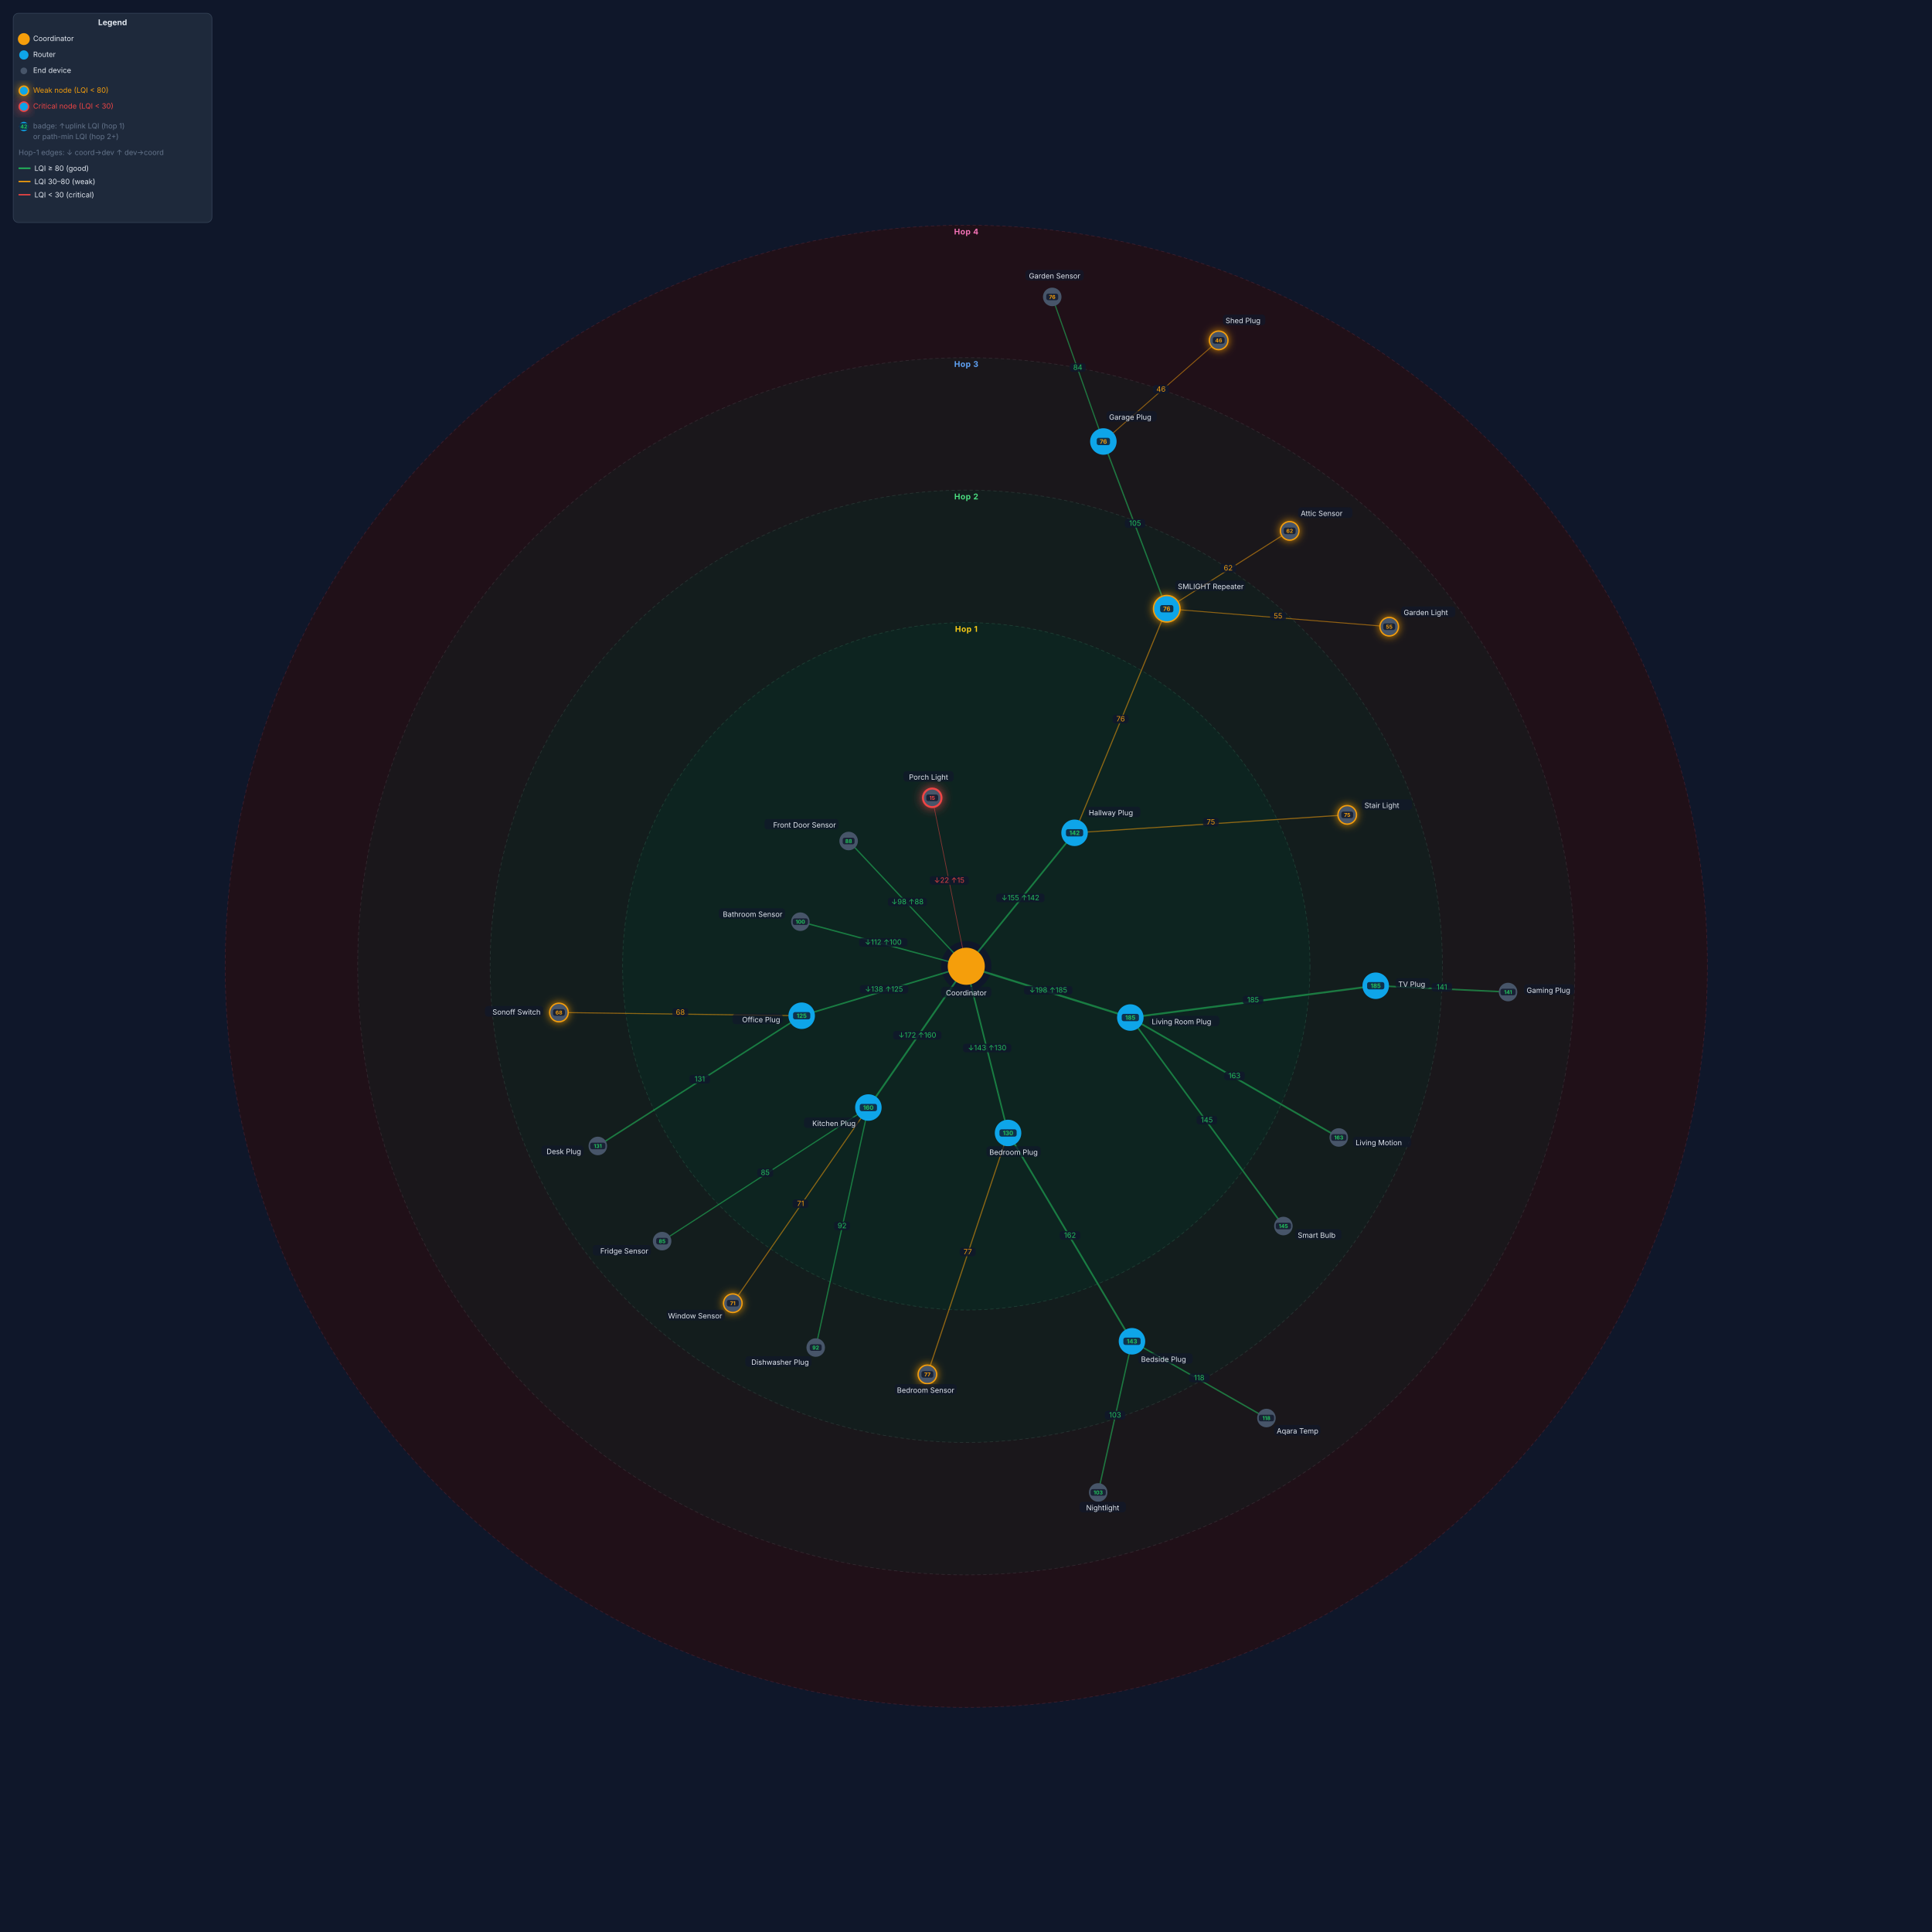
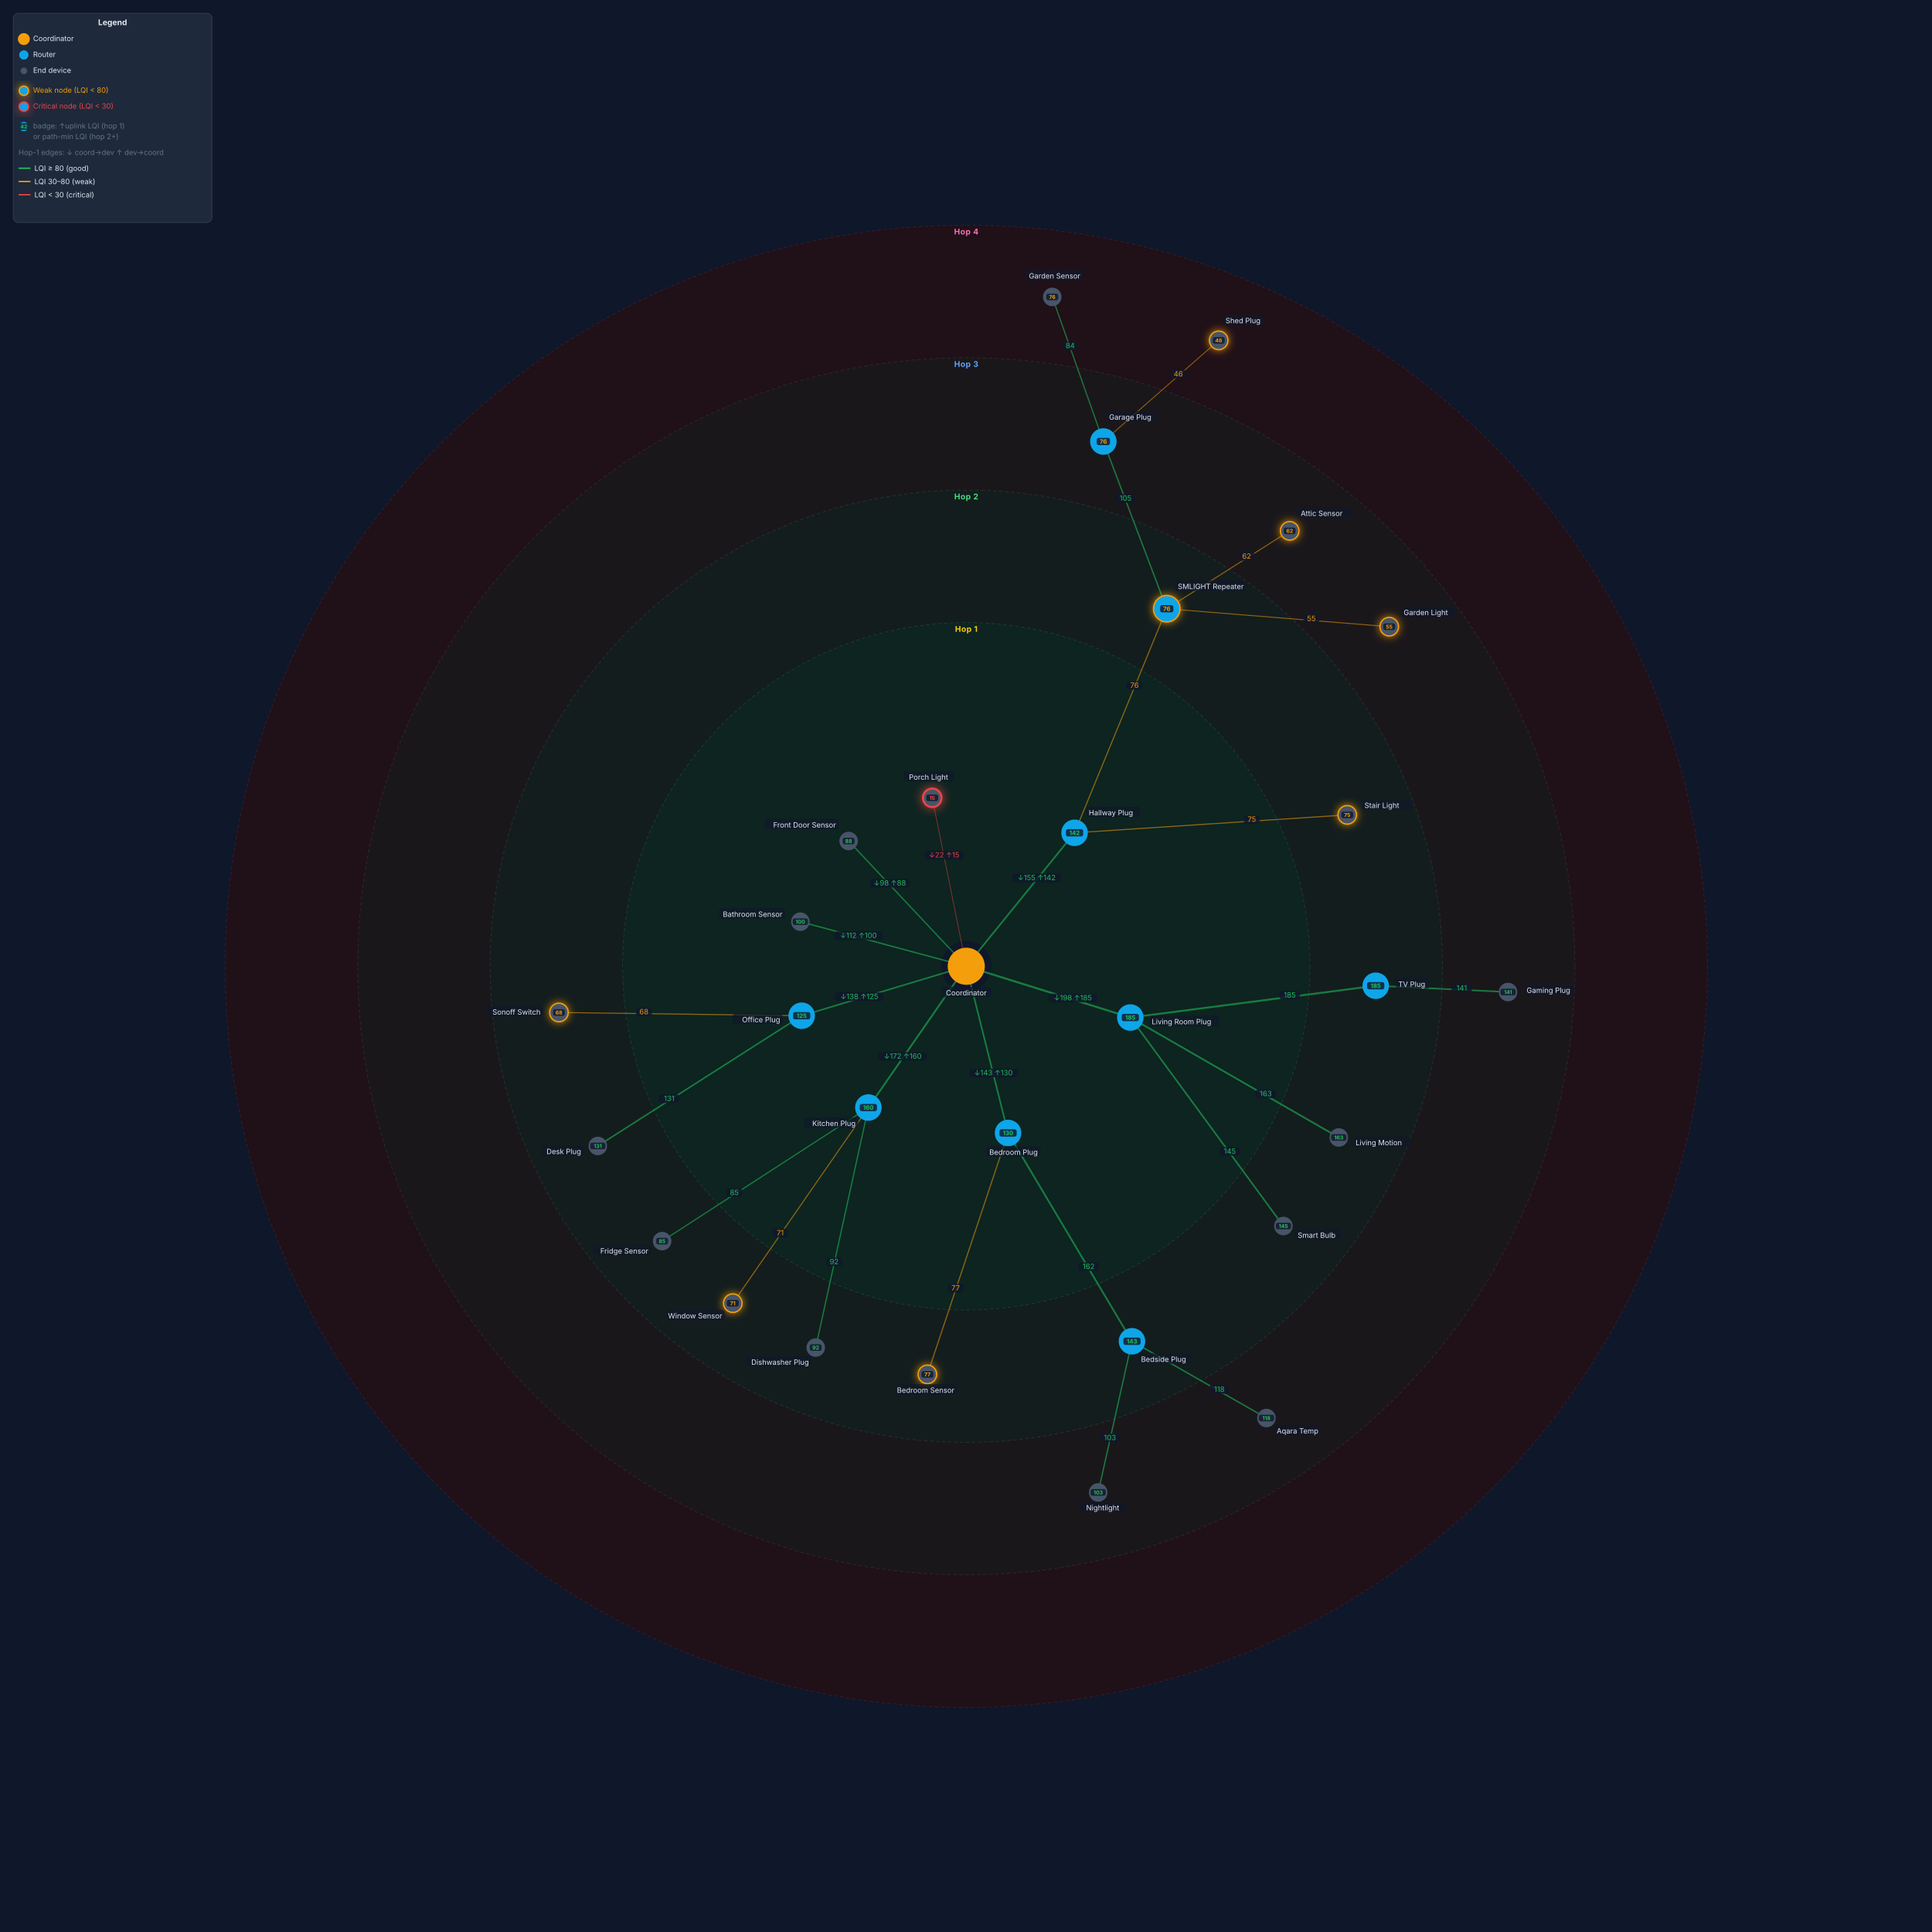
<svg xmlns="http://www.w3.org/2000/svg" baseProfile="full" font-family="system-ui, -apple-system, sans-serif" height="2917" version="1.1" width="2917">
  <defs>
    <filter height="220%" id="glow-warn" width="220%" x="-60%" y="-60%">
      <feGaussianBlur in="SourceAlpha" result="blur" stdDeviation="6" />
      <feFlood flood-color="#f59e0b" flood-opacity="0.85" result="flood" />
      <feComposite in="flood" in2="blur" operator="in" result="glow" />
      <feMerge>
        <feMergeNode in="glow" />
        <feMergeNode in="SourceGraphic" />
      </feMerge>
    </filter>
    <filter height="220%" id="glow-crit" width="220%" x="-60%" y="-60%">
      <feGaussianBlur in="SourceAlpha" result="blur" stdDeviation="8" />
      <feFlood flood-color="#ef4444" flood-opacity="0.85" result="flood" />
      <feComposite in="flood" in2="blur" operator="in" result="glow" />
      <feMerge>
        <feMergeNode in="glow" />
        <feMergeNode in="SourceGraphic" />
      </feMerge>
    </filter>
  </defs>
  <rect fill="#0f172a" height="2917" width="2917" x="0" y="0" />
  <g id="ring-fills">
    <circle cx="1458.924" cy="1458.924" fill="#201018" r="1118.924" stroke="none" />
    <circle cx="1458.924" cy="1458.924" fill="#1a171b" r="918.924" stroke="none" />
    <circle cx="1458.924" cy="1458.924" fill="#131d1d" r="718.924" stroke="none" />
    <circle cx="1458.924" cy="1458.924" fill="#0d2420" r="518.924" stroke="none" />
    <circle cx="1458.924" cy="1458.924" fill="#0f172a" r="38" stroke="none" />
  </g>
  <g id="rings">
    <circle cx="1458.924" cy="1458.924" fill="none" r="518.924" stroke="#1e4035" stroke-dasharray="5,4" stroke-width="1" />
    <text fill="#facc15" font-size="12px" font-weight="bold" letter-spacing="0.5" text-anchor="middle" x="1458.924" y="954.0">Hop 1</text>
    <circle cx="1458.924" cy="1458.924" fill="none" r="718.924" stroke="#283533" stroke-dasharray="5,4" stroke-width="1" />
    <text fill="#4ade80" font-size="12px" font-weight="bold" letter-spacing="0.5" text-anchor="middle" x="1458.924" y="754.0">Hop 2</text>
    <circle cx="1458.924" cy="1458.924" fill="none" r="918.924" stroke="#332930" stroke-dasharray="5,4" stroke-width="1" />
    <text fill="#60a5fa" font-size="12px" font-weight="bold" letter-spacing="0.5" text-anchor="middle" x="1458.924" y="554.0">Hop 3</text>
    <circle cx="1458.924" cy="1458.924" fill="none" r="1118.924" stroke="#3d1e2e" stroke-dasharray="5,4" stroke-width="1" />
    <text fill="#f472b6" font-size="12px" font-weight="bold" letter-spacing="0.5" text-anchor="middle" x="1458.924" y="354.0">Hop 4</text>
  </g>
  <g id="edges" opacity="0.55">
    <line stroke="#22c55e" stroke-width="2.97" x1="1706.6" x2="1458.9" y1="1536.3" y2="1458.9" />
    <line stroke="#22c55e" stroke-width="2.69" x1="1311.1" x2="1458.9" y1="1672.2" y2="1458.9" />
    <line stroke="#22c55e" stroke-width="2.5" x1="1622.4" x2="1458.9" y1="1257.4" y2="1458.9" />
    <line stroke="#22c55e" stroke-width="2.37" x1="1522.0" x2="1458.9" y1="1710.6" y2="1458.9" />
    <line stroke="#22c55e" stroke-width="2.32" x1="1210.4" x2="1458.9" y1="1533.6" y2="1458.9" />
    <line stroke="#22c55e" stroke-width="2.03" x1="1208.4" x2="1458.9" y1="1391.6" y2="1458.9" />
    <line stroke="#22c55e" stroke-width="1.88" x1="1281.3" x2="1458.9" y1="1269.8" y2="1458.9" />
    <line stroke="#ef4444" stroke-width="1.04" x1="1407.5" x2="1458.9" y1="1204.6" y2="1458.9" />
    <line stroke="#22c55e" stroke-width="2.83" x1="2077.1" x2="1706.6" y1="1488.3" y2="1536.3" />
    <line stroke="#22c55e" stroke-width="2.59" x1="2021.3" x2="1706.6" y1="1717.4" y2="1536.3" />
    <line stroke="#22c55e" stroke-width="2.39" x1="1937.7" x2="1706.6" y1="1851.1" y2="1536.3" />
    <line stroke="#22c55e" stroke-width="1.81" x1="1231.6" x2="1311.1" y1="2034.6" y2="1672.2" />
    <line stroke="#f59e0b" stroke-width="1.58" x1="1106.4" x2="1311.1" y1="1967.6" y2="1672.2" />
    <line stroke="#22c55e" stroke-width="1.73" x1="999.7" x2="1311.1" y1="1873.9" y2="1672.2" />
    <line stroke="#f59e0b" stroke-width="1.63" x1="1761.6" x2="1622.4" y1="919.1" y2="1257.4" />
    <line stroke="#f59e0b" stroke-width="1.62" x1="2034.1" x2="1622.4" y1="1230.3" y2="1257.4" />
    <line stroke="#22c55e" stroke-width="2.58" x1="1709.1" x2="1522.0" y1="2025.1" y2="1710.6" />
    <line stroke="#f59e0b" stroke-width="1.65" x1="1400.2" x2="1522.0" y1="2075.1" y2="1710.6" />
    <line stroke="#22c55e" stroke-width="2.24" x1="902.6" x2="1210.4" y1="1730.2" y2="1533.6" />
    <line stroke="#f59e0b" stroke-width="1.55" x1="843.9" x2="1210.4" y1="1528.7" y2="1533.6" />
    <line stroke="#22c55e" stroke-width="2.35" x1="2276.9" x2="2077.1" y1="1497.8" y2="1488.3" />
    <line stroke="#22c55e" stroke-width="1.95" x1="1665.9" x2="1761.6" y1="666.6" y2="919.1" />
    <line stroke="#f59e0b" stroke-width="1.48" x1="1947.2" x2="1761.6" y1="801.5" y2="919.1" />
    <line stroke="#f59e0b" stroke-width="1.4" x1="2097.5" x2="1761.6" y1="946.2" y2="919.1" />
    <line stroke="#22c55e" stroke-width="2.1" x1="1912.1" x2="1709.1" y1="2141.0" y2="2025.1" />
    <line stroke="#22c55e" stroke-width="1.93" x1="1658.1" x2="1709.1" y1="2253.3" y2="2025.1" />
    <line stroke="#22c55e" stroke-width="1.72" x1="1588.7" x2="1665.9" y1="448.3" y2="666.6" />
    <line stroke="#f59e0b" stroke-width="1.31" x1="1840.0" x2="1665.9" y1="513.9" y2="666.6" />
  </g>
  <g id="nodes">
    <circle cx="1458.9" cy="1458.9" fill="#f59e0b" r="28" stroke="#f59e0b" stroke-width="0" />
    <circle cx="1622.4" cy="1257.4" fill="#0ea5e9" r="20" stroke="#0ea5e9" stroke-width="0" />
    <rect fill="#0f172a" height="11" opacity="0.82" rx="3" width="26" x="1609.4" y="1251.9" />
    <text fill="#22c55e" font-size="9px" font-weight="bold" text-anchor="middle" x="1622.4" y="1260.7">142</text>
    <circle cx="1761.6" cy="919.1" fill="#0ea5e9" filter="url(#glow-warn)" r="20" stroke="#f59e0b" stroke-width="2" />
    <rect fill="#0f172a" height="11" opacity="0.82" rx="3" width="20" x="1751.6" y="913.6" />
    <text fill="#f59e0b" font-size="9px" font-weight="bold" text-anchor="middle" x="1761.6" y="922.4">76</text>
    <circle cx="1665.9" cy="666.6" fill="#0ea5e9" r="20" stroke="#0ea5e9" stroke-width="0" />
    <rect fill="#0f172a" height="11" opacity="0.82" rx="3" width="20" x="1655.9" y="661.1" />
    <text fill="#f59e0b" font-size="9px" font-weight="bold" text-anchor="middle" x="1665.9" y="669.9">76</text>
    <circle cx="1588.7" cy="448.3" fill="#475569" r="14" stroke="#475569" stroke-width="0" />
    <rect fill="#0f172a" height="10" opacity="0.82" rx="3" width="18" x="1579.7" y="443.3" />
    <text fill="#f59e0b" font-size="8px" font-weight="bold" text-anchor="middle" x="1588.7" y="451.3">76</text>
    <circle cx="1840.0" cy="513.9" fill="#475569" filter="url(#glow-warn)" r="14" stroke="#f59e0b" stroke-width="2" />
    <rect fill="#0f172a" height="10" opacity="0.82" rx="3" width="18" x="1831.0" y="508.9" />
    <text fill="#f59e0b" font-size="8px" font-weight="bold" text-anchor="middle" x="1840.0" y="516.9">46</text>
    <circle cx="1947.2" cy="801.5" fill="#475569" filter="url(#glow-warn)" r="14" stroke="#f59e0b" stroke-width="2" />
    <rect fill="#0f172a" height="10" opacity="0.82" rx="3" width="18" x="1938.2" y="796.5" />
    <text fill="#f59e0b" font-size="8px" font-weight="bold" text-anchor="middle" x="1947.2" y="804.5">62</text>
    <circle cx="2097.5" cy="946.2" fill="#475569" filter="url(#glow-warn)" r="14" stroke="#f59e0b" stroke-width="2" />
    <rect fill="#0f172a" height="10" opacity="0.82" rx="3" width="18" x="2088.5" y="941.2" />
    <text fill="#f59e0b" font-size="8px" font-weight="bold" text-anchor="middle" x="2097.5" y="949.2">55</text>
    <circle cx="2034.1" cy="1230.3" fill="#475569" filter="url(#glow-warn)" r="14" stroke="#f59e0b" stroke-width="2" />
    <rect fill="#0f172a" height="10" opacity="0.82" rx="3" width="18" x="2025.1" y="1225.3" />
    <text fill="#f59e0b" font-size="8px" font-weight="bold" text-anchor="middle" x="2034.1" y="1233.3">75</text>
    <circle cx="1706.6" cy="1536.3" fill="#0ea5e9" r="20" stroke="#0ea5e9" stroke-width="0" />
    <rect fill="#0f172a" height="11" opacity="0.82" rx="3" width="26" x="1693.6" y="1530.8" />
    <text fill="#22c55e" font-size="9px" font-weight="bold" text-anchor="middle" x="1706.6" y="1539.6">185</text>
    <circle cx="2077.1" cy="1488.3" fill="#0ea5e9" r="20" stroke="#0ea5e9" stroke-width="0" />
    <rect fill="#0f172a" height="11" opacity="0.82" rx="3" width="26" x="2064.1" y="1482.8" />
    <text fill="#22c55e" font-size="9px" font-weight="bold" text-anchor="middle" x="2077.1" y="1491.6">185</text>
    <circle cx="2276.9" cy="1497.8" fill="#475569" r="14" stroke="#475569" stroke-width="0" />
    <rect fill="#0f172a" height="10" opacity="0.82" rx="3" width="23" x="2265.4" y="1492.8" />
    <text fill="#22c55e" font-size="8px" font-weight="bold" text-anchor="middle" x="2276.9" y="1500.8">141</text>
    <circle cx="2021.3" cy="1717.4" fill="#475569" r="14" stroke="#475569" stroke-width="0" />
    <rect fill="#0f172a" height="10" opacity="0.82" rx="3" width="23" x="2009.8" y="1712.4" />
    <text fill="#22c55e" font-size="8px" font-weight="bold" text-anchor="middle" x="2021.3" y="1720.4">163</text>
    <circle cx="1937.7" cy="1851.1" fill="#475569" r="14" stroke="#475569" stroke-width="0" />
    <rect fill="#0f172a" height="10" opacity="0.82" rx="3" width="23" x="1926.2" y="1846.1" />
    <text fill="#22c55e" font-size="8px" font-weight="bold" text-anchor="middle" x="1937.7" y="1854.1">145</text>
    <circle cx="1522.0" cy="1710.6" fill="#0ea5e9" r="20" stroke="#0ea5e9" stroke-width="0" />
    <rect fill="#0f172a" height="11" opacity="0.82" rx="3" width="26" x="1509.0" y="1705.1" />
    <text fill="#22c55e" font-size="9px" font-weight="bold" text-anchor="middle" x="1522.0" y="1713.9">130</text>
    <circle cx="1709.1" cy="2025.1" fill="#0ea5e9" r="20" stroke="#0ea5e9" stroke-width="0" />
    <rect fill="#0f172a" height="11" opacity="0.82" rx="3" width="26" x="1696.1" y="2019.6" />
    <text fill="#22c55e" font-size="9px" font-weight="bold" text-anchor="middle" x="1709.1" y="2028.4">143</text>
    <circle cx="1912.1" cy="2141.0" fill="#475569" r="14" stroke="#475569" stroke-width="0" />
    <rect fill="#0f172a" height="10" opacity="0.82" rx="3" width="23" x="1900.6" y="2136.0" />
    <text fill="#22c55e" font-size="8px" font-weight="bold" text-anchor="middle" x="1912.1" y="2144.0">118</text>
    <circle cx="1658.1" cy="2253.3" fill="#475569" r="14" stroke="#475569" stroke-width="0" />
    <rect fill="#0f172a" height="10" opacity="0.82" rx="3" width="23" x="1646.6" y="2248.3" />
    <text fill="#22c55e" font-size="8px" font-weight="bold" text-anchor="middle" x="1658.1" y="2256.3">103</text>
    <circle cx="1400.2" cy="2075.1" fill="#475569" filter="url(#glow-warn)" r="14" stroke="#f59e0b" stroke-width="2" />
    <rect fill="#0f172a" height="10" opacity="0.82" rx="3" width="18" x="1391.2" y="2070.1" />
    <text fill="#f59e0b" font-size="8px" font-weight="bold" text-anchor="middle" x="1400.2" y="2078.1">77</text>
    <circle cx="1311.1" cy="1672.2" fill="#0ea5e9" r="20" stroke="#0ea5e9" stroke-width="0" />
    <rect fill="#0f172a" height="11" opacity="0.82" rx="3" width="26" x="1298.1" y="1666.7" />
    <text fill="#22c55e" font-size="9px" font-weight="bold" text-anchor="middle" x="1311.1" y="1675.5">160</text>
    <circle cx="1231.6" cy="2034.6" fill="#475569" r="14" stroke="#475569" stroke-width="0" />
    <rect fill="#0f172a" height="10" opacity="0.82" rx="3" width="18" x="1222.6" y="2029.6" />
    <text fill="#22c55e" font-size="8px" font-weight="bold" text-anchor="middle" x="1231.6" y="2037.6">92</text>
    <circle cx="1106.4" cy="1967.6" fill="#475569" filter="url(#glow-warn)" r="14" stroke="#f59e0b" stroke-width="2" />
    <rect fill="#0f172a" height="10" opacity="0.82" rx="3" width="18" x="1097.4" y="1962.6" />
    <text fill="#f59e0b" font-size="8px" font-weight="bold" text-anchor="middle" x="1106.4" y="1970.6">71</text>
    <circle cx="999.7" cy="1873.9" fill="#475569" r="14" stroke="#475569" stroke-width="0" />
    <rect fill="#0f172a" height="10" opacity="0.82" rx="3" width="18" x="990.7" y="1868.9" />
    <text fill="#22c55e" font-size="8px" font-weight="bold" text-anchor="middle" x="999.7" y="1876.9">85</text>
    <circle cx="1210.4" cy="1533.6" fill="#0ea5e9" r="20" stroke="#0ea5e9" stroke-width="0" />
    <rect fill="#0f172a" height="11" opacity="0.82" rx="3" width="26" x="1197.4" y="1528.1" />
    <text fill="#22c55e" font-size="9px" font-weight="bold" text-anchor="middle" x="1210.4" y="1536.9">125</text>
    <circle cx="902.6" cy="1730.2" fill="#475569" r="14" stroke="#475569" stroke-width="0" />
    <rect fill="#0f172a" height="10" opacity="0.82" rx="3" width="23" x="891.1" y="1725.2" />
    <text fill="#22c55e" font-size="8px" font-weight="bold" text-anchor="middle" x="902.6" y="1733.2">131</text>
    <circle cx="843.9" cy="1528.7" fill="#475569" filter="url(#glow-warn)" r="14" stroke="#f59e0b" stroke-width="2" />
    <rect fill="#0f172a" height="10" opacity="0.82" rx="3" width="18" x="834.9" y="1523.7" />
    <text fill="#f59e0b" font-size="8px" font-weight="bold" text-anchor="middle" x="843.9" y="1531.7">68</text>
    <circle cx="1208.4" cy="1391.6" fill="#475569" r="14" stroke="#475569" stroke-width="0" />
    <rect fill="#0f172a" height="10" opacity="0.82" rx="3" width="23" x="1196.9" y="1386.6" />
    <text fill="#22c55e" font-size="8px" font-weight="bold" text-anchor="middle" x="1208.4" y="1394.6">100</text>
    <circle cx="1281.3" cy="1269.8" fill="#475569" r="14" stroke="#475569" stroke-width="0" />
    <rect fill="#0f172a" height="10" opacity="0.82" rx="3" width="18" x="1272.3" y="1264.8" />
    <text fill="#22c55e" font-size="8px" font-weight="bold" text-anchor="middle" x="1281.3" y="1272.8">88</text>
    <circle cx="1407.5" cy="1204.6" fill="#475569" filter="url(#glow-crit)" r="14" stroke="#ef4444" stroke-width="3" />
    <rect fill="#0f172a" height="10" opacity="0.82" rx="3" width="18" x="1398.5" y="1199.6" />
    <text fill="#ef4444" font-size="8px" font-weight="bold" text-anchor="middle" x="1407.5" y="1207.6">15</text>
  </g>
  <g id="labels">
    <rect fill="#0f172a" height="16" opacity="0.7" rx="5" width="76" x="1420.9" y="1489.9" />
    <text fill="#e2e8f0" font-size="11px" text-anchor="middle" x="1458.9" y="1502.9">Coordinator</text>
    <rect fill="#0f172a" height="16" opacity="0.7" rx="5" width="82" x="1639.8" y="1218.0" />
    <text fill="#e2e8f0" font-size="11px" text-anchor="start" x="1643.8" y="1231.0">Hallway Plug</text>
    <rect fill="#0f172a" height="16" opacity="0.7" rx="5" width="106" x="1774.3" y="876.4" />
    <text fill="#e2e8f0" font-size="11px" text-anchor="start" x="1778.3" y="889.4">SMLIGHT Repeater</text>
    <rect fill="#0f172a" height="16" opacity="0.7" rx="5" width="76" x="1670.5" y="620.7" />
    <text fill="#e2e8f0" font-size="11px" text-anchor="start" x="1674.5" y="633.7">Garage Plug</text>
    <rect fill="#0f172a" height="16" opacity="0.7" rx="5" width="88" x="1548.3" y="407.5" />
    <text fill="#e2e8f0" font-size="11px" text-anchor="middle" x="1592.3" y="420.5">Garden Sensor</text>
    <rect fill="#0f172a" height="16" opacity="0.7" rx="5" width="64" x="1846.4" y="475.0" />
    <text fill="#e2e8f0" font-size="11px" text-anchor="start" x="1850.4" y="488.0">Shed Plug</text>
    <rect fill="#0f172a" height="16" opacity="0.7" rx="5" width="82" x="1959.9" y="766.0" />
    <text fill="#e2e8f0" font-size="11px" text-anchor="start" x="1963.9" y="779.0">Attic Sensor</text>
    <rect fill="#0f172a" height="16" opacity="0.7" rx="5" width="82" x="2115.3" y="915.7" />
    <text fill="#e2e8f0" font-size="11px" text-anchor="start" x="2119.3" y="928.7">Garden Light</text>
    <rect fill="#0f172a" height="16" opacity="0.7" rx="5" width="76" x="2056.1" y="1206.9" />
    <text fill="#e2e8f0" font-size="11px" text-anchor="start" x="2060.1" y="1219.9">Stair Light</text>
    <rect fill="#0f172a" height="16" opacity="0.7" rx="5" width="106" x="1735.0" y="1533.5" />
    <text fill="#e2e8f0" font-size="11px" text-anchor="start" x="1739.0" y="1546.5">Living Room Plug</text>
    <rect fill="#0f172a" height="16" opacity="0.7" rx="5" width="52" x="2107.1" y="1476.9" />
    <text fill="#e2e8f0" font-size="11px" text-anchor="start" x="2111.1" y="1489.9">TV Plug</text>
    <rect fill="#0f172a" height="16" opacity="0.7" rx="5" width="76" x="2300.9" y="1486.1" />
    <text fill="#e2e8f0" font-size="11px" text-anchor="start" x="2304.9" y="1499.1">Gaming Plug</text>
    <rect fill="#0f172a" height="16" opacity="0.7" rx="5" width="88" x="2042.7" y="1716.1" />
    <text fill="#e2e8f0" font-size="11px" text-anchor="start" x="2046.7" y="1729.1">Living Motion</text>
    <rect fill="#0f172a" height="16" opacity="0.7" rx="5" width="70" x="1955.4" y="1855.9" />
    <text fill="#e2e8f0" font-size="11px" text-anchor="start" x="1959.4" y="1868.9">Smart Bulb</text>
    <rect fill="#0f172a" height="16" opacity="0.7" rx="5" width="82" x="1489.3" y="1730.6" />
    <text fill="#e2e8f0" font-size="11px" text-anchor="middle" x="1530.3" y="1743.6">Bedroom Plug</text>
    <rect fill="#0f172a" height="16" opacity="0.7" rx="5" width="82" x="1718.8" y="2043.2" />
    <text fill="#e2e8f0" font-size="11px" text-anchor="start" x="1722.8" y="2056.2">Bedside Plug</text>
    <rect fill="#0f172a" height="16" opacity="0.7" rx="5" width="70" x="1923.6" y="2151.4" />
    <text fill="#e2e8f0" font-size="11px" text-anchor="start" x="1927.6" y="2164.4">Aqara Temp</text>
    <rect fill="#0f172a" height="16" opacity="0.7" rx="5" width="70" x="1629.9" y="2267.4" />
    <text fill="#e2e8f0" font-size="11px" text-anchor="middle" x="1664.9" y="2280.4">Nightlight</text>
    <rect fill="#0f172a" height="16" opacity="0.7" rx="5" width="94" x="1350.6" y="2089.9" />
    <text fill="#e2e8f0" font-size="11px" text-anchor="middle" x="1397.6" y="2102.9">Bedroom Sensor</text>
    <rect fill="#0f172a" height="16" opacity="0.7" rx="5" width="82" x="1213.8" y="1687.1" />
    <text fill="#e2e8f0" font-size="11px" text-anchor="end" x="1291.8" y="1700.1">Kitchen Plug</text>
    <rect fill="#0f172a" height="16" opacity="0.7" rx="5" width="100" x="1125.3" y="2047.6" />
    <text fill="#e2e8f0" font-size="11px" text-anchor="end" x="1221.3" y="2060.6">Dishwasher Plug</text>
    <rect fill="#0f172a" height="16" opacity="0.7" rx="5" width="88" x="1006.4" y="1977.6" />
    <text fill="#e2e8f0" font-size="11px" text-anchor="end" x="1090.4" y="1990.6">Window Sensor</text>
    <rect fill="#0f172a" height="16" opacity="0.7" rx="5" width="88" x="894.9" y="1879.7" />
    <text fill="#e2e8f0" font-size="11px" text-anchor="end" x="978.9" y="1892.7">Fridge Sensor</text>
    <rect fill="#0f172a" height="16" opacity="0.7" rx="5" width="76" x="1105.9" y="1530.4" />
    <text fill="#e2e8f0" font-size="11px" text-anchor="end" x="1177.9" y="1543.4">Office Plug</text>
    <rect fill="#0f172a" height="16" opacity="0.7" rx="5" width="64" x="817.4" y="1729.5" />
    <text fill="#e2e8f0" font-size="11px" text-anchor="end" x="877.4" y="1742.5">Desk Plug</text>
    <rect fill="#0f172a" height="16" opacity="0.7" rx="5" width="88" x="732.1" y="1518.9" />
    <text fill="#e2e8f0" font-size="11px" text-anchor="end" x="816.1" y="1531.9">Sonoff Switch</text>
    <rect fill="#0f172a" height="16" opacity="0.7" rx="5" width="100" x="1085.3" y="1371.3" />
    <text fill="#e2e8f0" font-size="11px" text-anchor="end" x="1181.3" y="1384.3">Bathroom Sensor</text>
    <rect fill="#0f172a" height="16" opacity="0.7" rx="5" width="112" x="1154.2" y="1236.4" />
    <text fill="#e2e8f0" font-size="11px" text-anchor="end" x="1262.2" y="1249.4">Front Door Sensor</text>
    <rect fill="#0f172a" height="16" opacity="0.7" rx="5" width="76" x="1363.9" y="1164.2" />
    <text fill="#e2e8f0" font-size="11px" text-anchor="middle" x="1401.9" y="1177.2">Porch Light</text>
  </g>
  <g id="lqi-labels">
-     <rect fill="#0f172a" height="13" opacity="0.85" rx="4" width="73" x="1546.2" y="1488.6" />
-     <text fill="#22c55e" font-size="11px" opacity="0.95" text-anchor="middle" x="1582.7" y="1498.6">↓198 ↑185</text>
-     <rect fill="#0f172a" height="13" opacity="0.85" rx="4" width="73" x="1348.5" y="1556.6" />
-     <text fill="#22c55e" font-size="11px" opacity="0.95" text-anchor="middle" x="1385.0" y="1566.6">↓172 ↑160</text>
-     <rect fill="#0f172a" height="13" opacity="0.85" rx="4" width="73" x="1504.1" y="1349.2" />
-     <text fill="#22c55e" font-size="11px" opacity="0.95" text-anchor="middle" x="1540.6" y="1359.2">↓155 ↑142</text>
-     <rect fill="#0f172a" height="13" opacity="0.85" rx="4" width="73" x="1454.0" y="1575.8" />
-     <text fill="#22c55e" font-size="11px" opacity="0.95" text-anchor="middle" x="1490.5" y="1585.8">↓143 ↑130</text>
-     <rect fill="#0f172a" height="13" opacity="0.85" rx="4" width="73" x="1298.2" y="1487.2" />
-     <text fill="#22c55e" font-size="11px" opacity="0.95" text-anchor="middle" x="1334.7" y="1497.2">↓138 ↑125</text>
-     <rect fill="#0f172a" height="13" opacity="0.85" rx="4" width="73" x="1297.1" y="1416.3" />
-     <text fill="#22c55e" font-size="11px" opacity="0.95" text-anchor="middle" x="1333.6" y="1426.3">↓112 ↑100</text>
-     <rect fill="#0f172a" height="13" opacity="0.85" rx="4" width="59" x="1340.6" y="1355.3" />
-     <text fill="#22c55e" font-size="11px" opacity="0.95" text-anchor="middle" x="1370.1" y="1365.3">↓98 ↑88</text>
-     <rect fill="#0f172a" height="13" opacity="0.85" rx="4" width="59" x="1403.7" y="1322.8" />
-     <text fill="#ef4444" font-size="11px" opacity="0.95" text-anchor="middle" x="1433.2" y="1332.8">↓22 ↑15</text>
-     <rect fill="#0f172a" height="13" opacity="0.85" rx="4" width="31" x="1876.4" y="1503.3" />
-     <text fill="#22c55e" font-size="11px" opacity="0.95" text-anchor="middle" x="1891.9" y="1513.3">185</text>
-     <rect fill="#0f172a" height="13" opacity="0.85" rx="4" width="31" x="1848.4" y="1617.9" />
-     <text fill="#22c55e" font-size="11px" opacity="0.95" text-anchor="middle" x="1863.9" y="1627.9">163</text>
-     <rect fill="#0f172a" height="13" opacity="0.85" rx="4" width="31" x="1806.6" y="1684.7" />
-     <text fill="#22c55e" font-size="11px" opacity="0.95" text-anchor="middle" x="1822.1" y="1694.7">145</text>
-     <rect fill="#0f172a" height="13" opacity="0.85" rx="4" width="24" x="1259.4" y="1844.4" />
-     <text fill="#22c55e" font-size="11px" opacity="0.95" text-anchor="middle" x="1271.4" y="1854.4">92</text>
-     <rect fill="#0f172a" height="13" opacity="0.85" rx="4" width="24" x="1196.7" y="1810.9" />
-     <text fill="#f59e0b" font-size="11px" opacity="0.95" text-anchor="middle" x="1208.7" y="1820.9">71</text>
-     <rect fill="#0f172a" height="13" opacity="0.85" rx="4" width="24" x="1143.4" y="1764.0" />
-     <text fill="#22c55e" font-size="11px" opacity="0.95" text-anchor="middle" x="1155.4" y="1774.0">85</text>
-     <rect fill="#0f172a" height="13" opacity="0.85" rx="4" width="24" x="1680.0" y="1079.2" />
-     <text fill="#f59e0b" font-size="11px" opacity="0.95" text-anchor="middle" x="1692.0" y="1089.2">76</text>
-     <rect fill="#0f172a" height="13" opacity="0.85" rx="4" width="24" x="1816.2" y="1234.8" />
-     <text fill="#f59e0b" font-size="11px" opacity="0.95" text-anchor="middle" x="1828.2" y="1244.8">75</text>
-     <rect fill="#0f172a" height="13" opacity="0.85" rx="4" width="31" x="1600.0" y="1858.8" />
-     <text fill="#22c55e" font-size="11px" opacity="0.95" text-anchor="middle" x="1615.5" y="1868.8">162</text>
-     <rect fill="#0f172a" height="13" opacity="0.85" rx="4" width="24" x="1449.1" y="1883.8" />
-     <text fill="#f59e0b" font-size="11px" opacity="0.95" text-anchor="middle" x="1461.1" y="1893.8">77</text>
-     <rect fill="#0f172a" height="13" opacity="0.85" rx="4" width="31" x="1041.0" y="1622.9" />
-     <text fill="#22c55e" font-size="11px" opacity="0.95" text-anchor="middle" x="1056.5" y="1632.9">131</text>
-     <rect fill="#0f172a" height="13" opacity="0.85" rx="4" width="24" x="1015.2" y="1522.1" />
-     <text fill="#f59e0b" font-size="11px" opacity="0.95" text-anchor="middle" x="1027.2" y="1532.1">68</text>
-     <rect fill="#0f172a" height="13" opacity="0.85" rx="4" width="31" x="2161.5" y="1484.1" />
-     <text fill="#22c55e" font-size="11px" opacity="0.95" text-anchor="middle" x="2177.0" y="1494.1">141</text>
-     <rect fill="#0f172a" height="13" opacity="0.85" rx="4" width="31" x="1698.3" y="783.8" />
-     <text fill="#22c55e" font-size="11px" opacity="0.95" text-anchor="middle" x="1713.8" y="793.8">105</text>
-     <rect fill="#0f172a" height="13" opacity="0.85" rx="4" width="24" x="1842.4" y="851.3" />
-     <text fill="#f59e0b" font-size="11px" opacity="0.95" text-anchor="middle" x="1854.4" y="861.3">62</text>
-     <rect fill="#0f172a" height="13" opacity="0.85" rx="4" width="24" x="1917.6" y="923.7" />
-     <text fill="#f59e0b" font-size="11px" opacity="0.95" text-anchor="middle" x="1929.6" y="933.7">55</text>
-     <rect fill="#0f172a" height="13" opacity="0.85" rx="4" width="31" x="1795.1" y="2074.0" />
-     <text fill="#22c55e" font-size="11px" opacity="0.95" text-anchor="middle" x="1810.6" y="2084.0">118</text>
-     <rect fill="#0f172a" height="13" opacity="0.85" rx="4" width="31" x="1668.1" y="2130.2" />
-     <text fill="#22c55e" font-size="11px" opacity="0.95" text-anchor="middle" x="1683.6" y="2140.2">103</text>
-     <rect fill="#0f172a" height="13" opacity="0.85" rx="4" width="24" x="1615.3" y="548.4" />
-     <text fill="#22c55e" font-size="11px" opacity="0.95" text-anchor="middle" x="1627.3" y="558.4">84</text>
-     <rect fill="#0f172a" height="13" opacity="0.85" rx="4" width="24" x="1740.9" y="581.3" />
-     <text fill="#f59e0b" font-size="11px" opacity="0.95" text-anchor="middle" x="1752.9" y="591.3">46</text>
+     <rect fill="#0f172a" height="13" opacity="0.85" rx="4" width="73" x="1583.4" y="1500.3" />
+     <text fill="#22c55e" font-size="11px" opacity="0.95" text-anchor="middle" x="1619.9" y="1510.3">↓198 ↑185</text>
+     <rect fill="#0f172a" height="13" opacity="0.85" rx="4" width="73" x="1326.4" y="1588.5" />
+     <text fill="#22c55e" font-size="11px" opacity="0.95" text-anchor="middle" x="1362.9" y="1598.5">↓172 ↑160</text>
+     <rect fill="#0f172a" height="13" opacity="0.85" rx="4" width="73" x="1528.7" y="1318.9" />
+     <text fill="#22c55e" font-size="11px" opacity="0.95" text-anchor="middle" x="1565.2" y="1328.9">↓155 ↑142</text>
+     <rect fill="#0f172a" height="13" opacity="0.85" rx="4" width="73" x="1463.4" y="1613.5" />
+     <text fill="#22c55e" font-size="11px" opacity="0.95" text-anchor="middle" x="1499.9" y="1623.5">↓143 ↑130</text>
+     <rect fill="#0f172a" height="13" opacity="0.85" rx="4" width="73" x="1260.9" y="1498.4" />
+     <text fill="#22c55e" font-size="11px" opacity="0.95" text-anchor="middle" x="1297.4" y="1508.4">↓138 ↑125</text>
+     <rect fill="#0f172a" height="13" opacity="0.85" rx="4" width="73" x="1259.6" y="1406.2" />
+     <text fill="#22c55e" font-size="11px" opacity="0.95" text-anchor="middle" x="1296.1" y="1416.2">↓112 ↑100</text>
+     <rect fill="#0f172a" height="13" opacity="0.85" rx="4" width="59" x="1314.0" y="1327.0" />
+     <text fill="#22c55e" font-size="11px" opacity="0.95" text-anchor="middle" x="1343.5" y="1337.0">↓98 ↑88</text>
+     <rect fill="#0f172a" height="13" opacity="0.85" rx="4" width="59" x="1396.0" y="1284.6" />
+     <text fill="#ef4444" font-size="11px" opacity="0.95" text-anchor="middle" x="1425.5" y="1294.6">↓22 ↑15</text>
+     <rect fill="#0f172a" height="13" opacity="0.85" rx="4" width="31" x="1931.9" y="1496.1" />
+     <text fill="#22c55e" font-size="11px" opacity="0.95" text-anchor="middle" x="1947.4" y="1506.1">185</text>
+     <rect fill="#0f172a" height="13" opacity="0.85" rx="4" width="31" x="1895.6" y="1645.0" />
+     <text fill="#22c55e" font-size="11px" opacity="0.95" text-anchor="middle" x="1911.1" y="1655.0">163</text>
+     <rect fill="#0f172a" height="13" opacity="0.85" rx="4" width="31" x="1841.3" y="1732.0" />
+     <text fill="#22c55e" font-size="11px" opacity="0.95" text-anchor="middle" x="1856.8" y="1742.0">145</text>
+     <rect fill="#0f172a" height="13" opacity="0.85" rx="4" width="24" x="1247.4" y="1898.7" />
+     <text fill="#22c55e" font-size="11px" opacity="0.95" text-anchor="middle" x="1259.4" y="1908.7">92</text>
+     <rect fill="#0f172a" height="13" opacity="0.85" rx="4" width="24" x="1166.0" y="1855.2" />
+     <text fill="#f59e0b" font-size="11px" opacity="0.95" text-anchor="middle" x="1178.0" y="1865.2">71</text>
+     <rect fill="#0f172a" height="13" opacity="0.85" rx="4" width="24" x="1096.7" y="1794.3" />
+     <text fill="#22c55e" font-size="11px" opacity="0.95" text-anchor="middle" x="1108.7" y="1804.3">85</text>
+     <rect fill="#0f172a" height="13" opacity="0.85" rx="4" width="24" x="1700.9" y="1028.5" />
+     <text fill="#f59e0b" font-size="11px" opacity="0.95" text-anchor="middle" x="1712.9" y="1038.5">76</text>
+     <rect fill="#0f172a" height="13" opacity="0.85" rx="4" width="24" x="1878.0" y="1230.8" />
+     <text fill="#f59e0b" font-size="11px" opacity="0.95" text-anchor="middle" x="1890.0" y="1240.8">75</text>
+     <rect fill="#0f172a" height="13" opacity="0.85" rx="4" width="31" x="1628.1" y="1906.0" />
+     <text fill="#22c55e" font-size="11px" opacity="0.95" text-anchor="middle" x="1643.6" y="1916.0">162</text>
+     <rect fill="#0f172a" height="13" opacity="0.85" rx="4" width="24" x="1430.8" y="1938.5" />
+     <text fill="#f59e0b" font-size="11px" opacity="0.95" text-anchor="middle" x="1442.8" y="1948.5">77</text>
+     <rect fill="#0f172a" height="13" opacity="0.85" rx="4" width="31" x="994.9" y="1652.4" />
+     <text fill="#22c55e" font-size="11px" opacity="0.95" text-anchor="middle" x="1010.4" y="1662.4">131</text>
+     <rect fill="#0f172a" height="13" opacity="0.85" rx="4" width="24" x="960.2" y="1521.4" />
+     <text fill="#f59e0b" font-size="11px" opacity="0.95" text-anchor="middle" x="972.2" y="1531.4">68</text>
+     <rect fill="#0f172a" height="13" opacity="0.85" rx="4" width="31" x="2191.5" y="1485.5" />
+     <text fill="#22c55e" font-size="11px" opacity="0.95" text-anchor="middle" x="2207.0" y="1495.5">141</text>
+     <rect fill="#0f172a" height="13" opacity="0.85" rx="4" width="31" x="1683.9" y="746.0" />
+     <text fill="#22c55e" font-size="11px" opacity="0.95" text-anchor="middle" x="1699.4" y="756.0">105</text>
+     <rect fill="#0f172a" height="13" opacity="0.85" rx="4" width="24" x="1870.2" y="833.6" />
+     <text fill="#f59e0b" font-size="11px" opacity="0.95" text-anchor="middle" x="1882.2" y="843.6">62</text>
+     <rect fill="#0f172a" height="13" opacity="0.85" rx="4" width="24" x="1968.0" y="927.7" />
+     <text fill="#f59e0b" font-size="11px" opacity="0.95" text-anchor="middle" x="1980.0" y="937.7">55</text>
+     <rect fill="#0f172a" height="13" opacity="0.85" rx="4" width="31" x="1825.5" y="2091.4" />
+     <text fill="#22c55e" font-size="11px" opacity="0.95" text-anchor="middle" x="1841.0" y="2101.4">118</text>
+     <rect fill="#0f172a" height="13" opacity="0.85" rx="4" width="31" x="1660.4" y="2164.4" />
+     <text fill="#22c55e" font-size="11px" opacity="0.95" text-anchor="middle" x="1675.9" y="2174.4">103</text>
+     <rect fill="#0f172a" height="13" opacity="0.85" rx="4" width="24" x="1603.8" y="515.7" />
+     <text fill="#22c55e" font-size="11px" opacity="0.95" text-anchor="middle" x="1615.8" y="525.7">84</text>
+     <rect fill="#0f172a" height="13" opacity="0.85" rx="4" width="24" x="1767.0" y="558.4" />
+     <text fill="#f59e0b" font-size="11px" opacity="0.95" text-anchor="middle" x="1779.0" y="568.4">46</text>
  </g>
  <g id="legend">
    <rect fill="#1e293b" height="316" rx="8" stroke="#334155" stroke-width="1" width="300" x="20" y="20" />
    <text fill="#e2e8f0" font-size="12px" font-weight="bold" text-anchor="middle" x="170" y="38">Legend</text>
    <circle cx="36" cy="59" fill="#f59e0b" r="9" />
    <text fill="#e2e8f0" font-size="11px" x="50" y="62">Coordinator</text>
    <circle cx="36" cy="83" fill="#0ea5e9" r="7" />
    <text fill="#e2e8f0" font-size="11px" x="50" y="86">Router</text>
    <circle cx="36" cy="107" fill="#475569" r="5" />
    <text fill="#e2e8f0" font-size="11px" x="50" y="110">End device</text>
    <circle cx="36" cy="137" fill="#0ea5e9" filter="url(#glow-warn)" r="7" stroke="#f59e0b" stroke-width="2" />
    <text fill="#f59e0b" font-size="11px" x="50" y="140">Weak node  (LQI &lt; 80)</text>
    <circle cx="36" cy="161" fill="#0ea5e9" filter="url(#glow-crit)" r="7" stroke="#ef4444" stroke-width="2" />
    <text fill="#ef4444" font-size="11px" x="50" y="164">Critical node  (LQI &lt; 30)</text>
    <circle cx="36" cy="191" fill="#0ea5e9" r="7" />
    <rect fill="#0f172a" height="10" opacity="0.82" rx="3" width="14" x="29.0" y="186" />
    <text fill="#22c55e" font-size="8px" font-weight="bold" text-anchor="middle" x="36" y="194">42</text>
    <text fill="#64748b" font-size="11px" x="50" y="194">badge: ↑uplink LQI (hop 1)</text>
    <text fill="#64748b" font-size="11px" x="50" y="210">or path-min LQI (hop 2+)</text>
    <text fill="#64748b" font-size="11px" x="28" y="234">Hop-1 edges: ↓ coord→dev  ↑ dev→coord</text>
    <line stroke="#22c55e" stroke-width="2" x1="28" x2="46" y1="254" y2="254" />
    <text fill="#e2e8f0" font-size="11px" x="52" y="258">LQI ≥ 80  (good)</text>
    <line stroke="#f59e0b" stroke-width="2" x1="28" x2="46" y1="274" y2="274" />
    <text fill="#e2e8f0" font-size="11px" x="52" y="278">LQI 30–80  (weak)</text>
    <line stroke="#ef4444" stroke-width="2" x1="28" x2="46" y1="294" y2="294" />
    <text fill="#e2e8f0" font-size="11px" x="52" y="298">LQI &lt; 30  (critical)</text>
  </g>
</svg>
